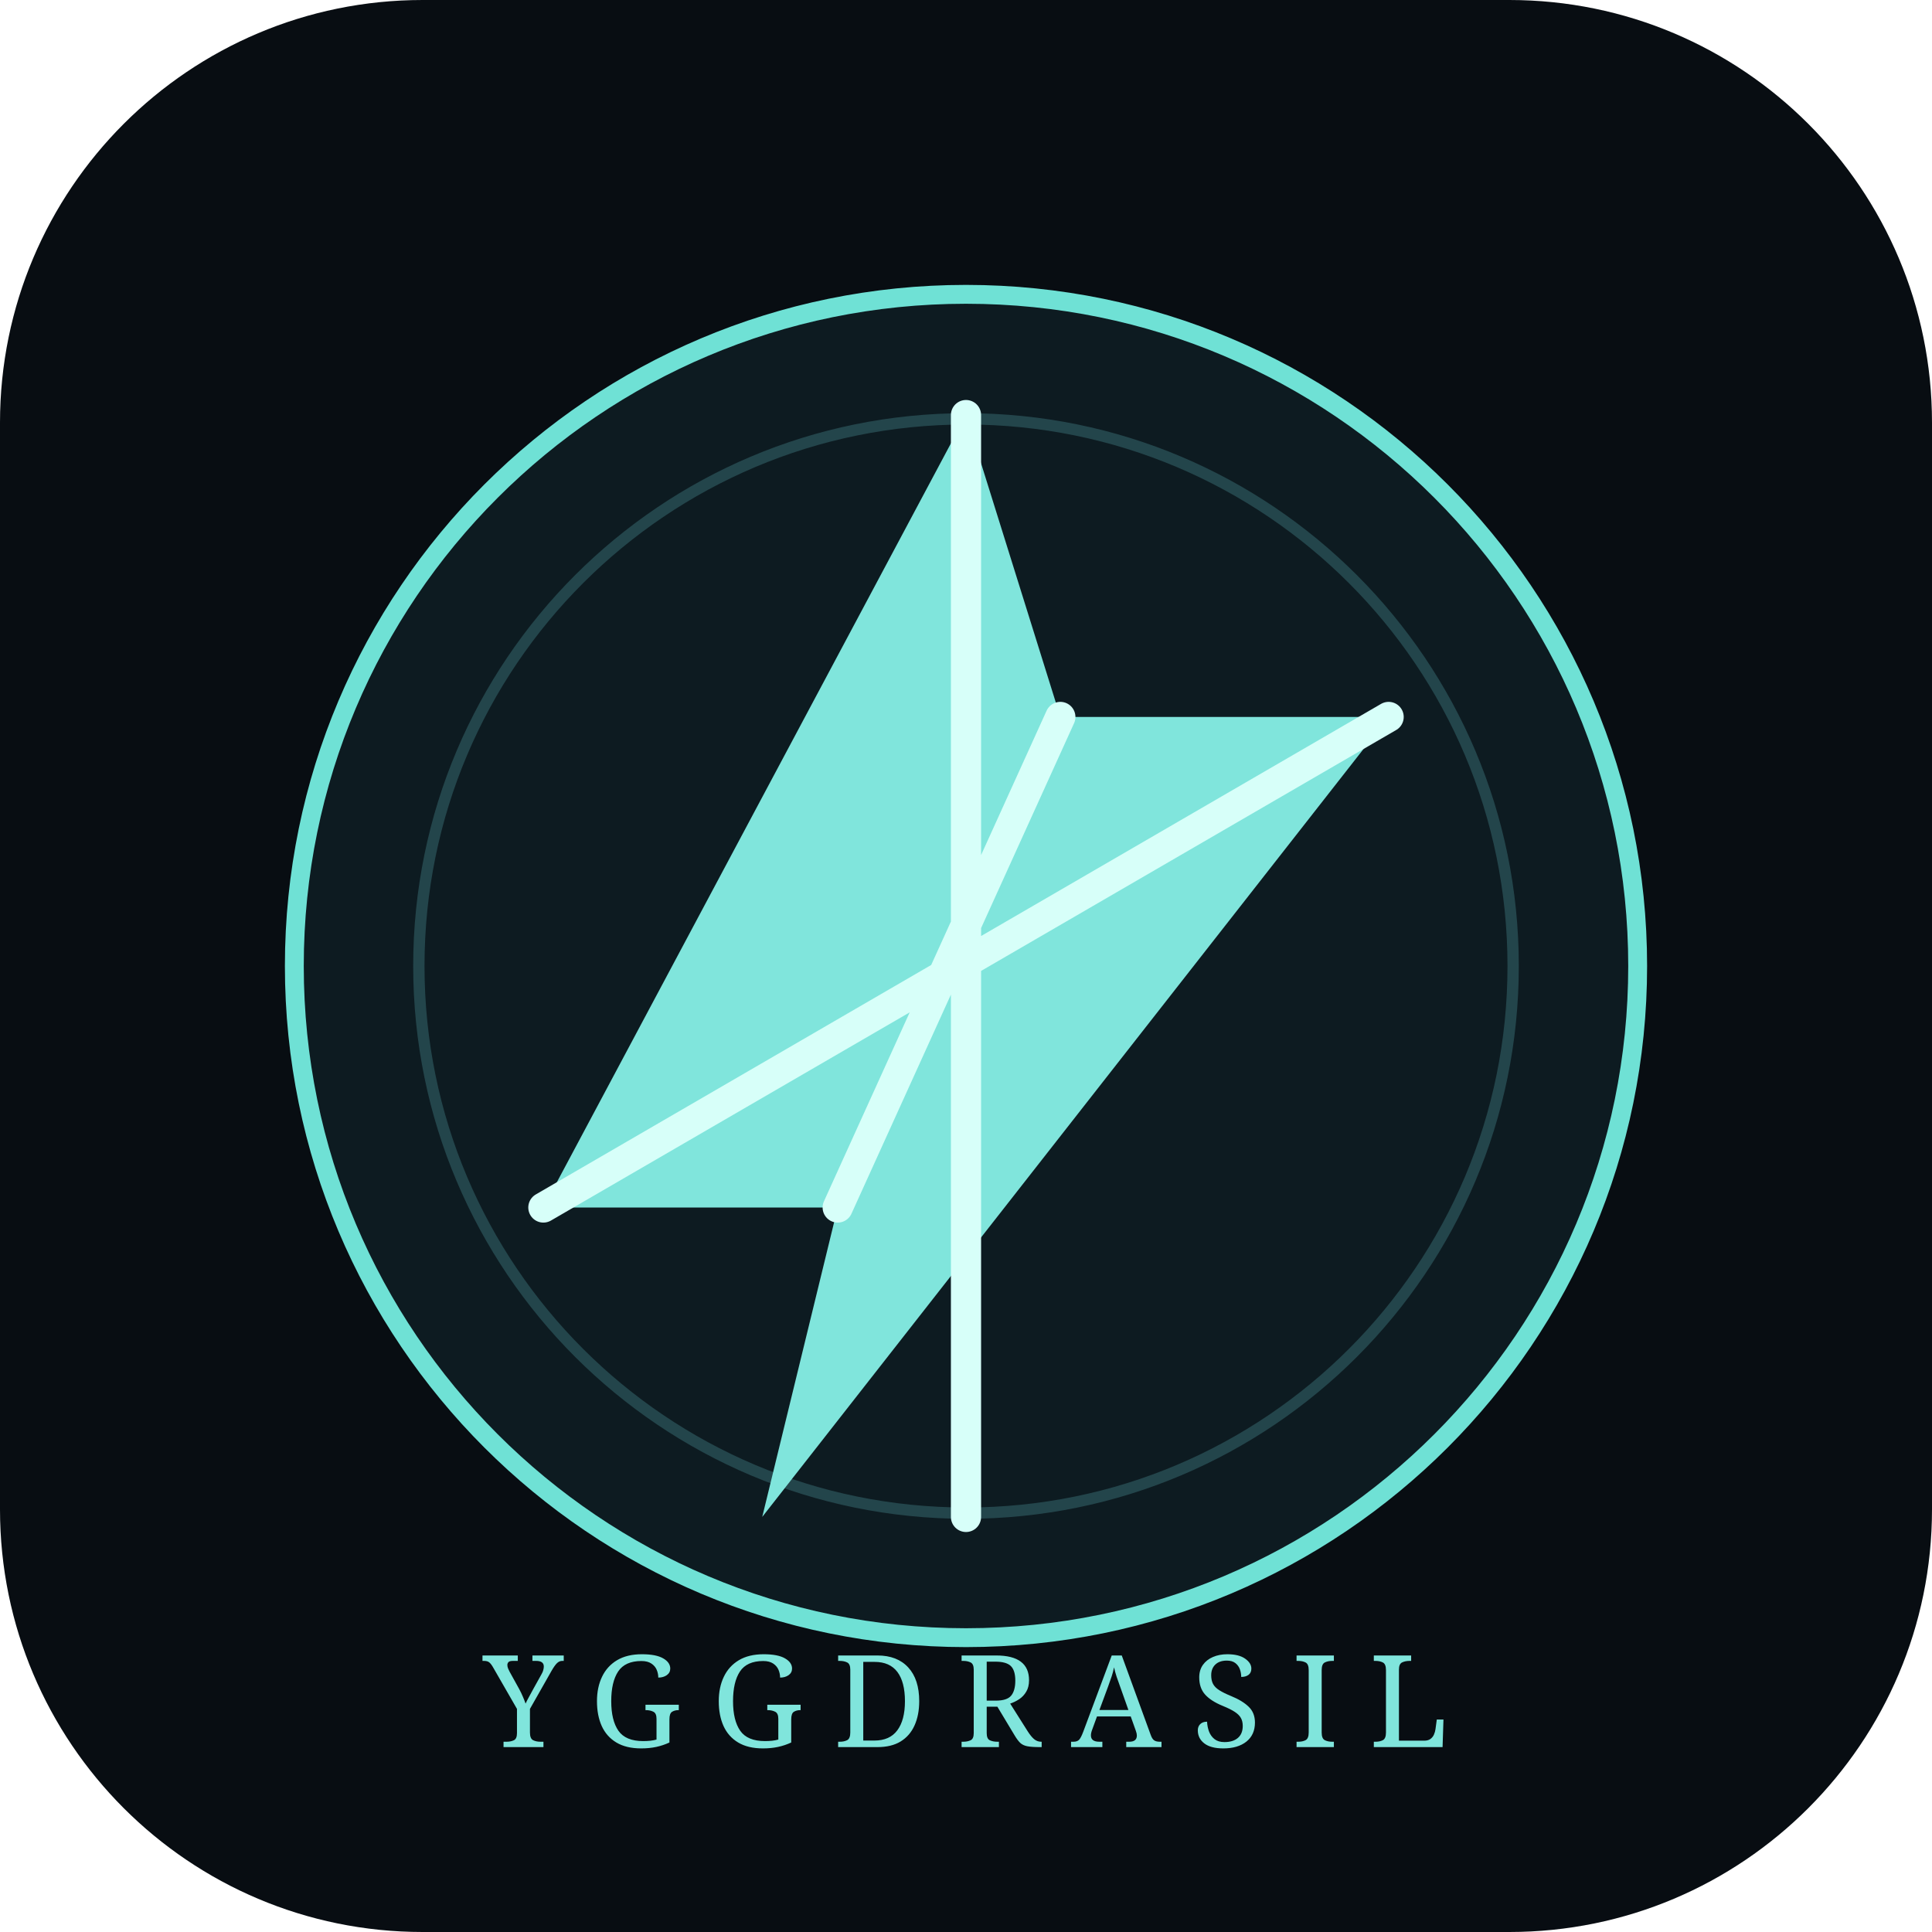
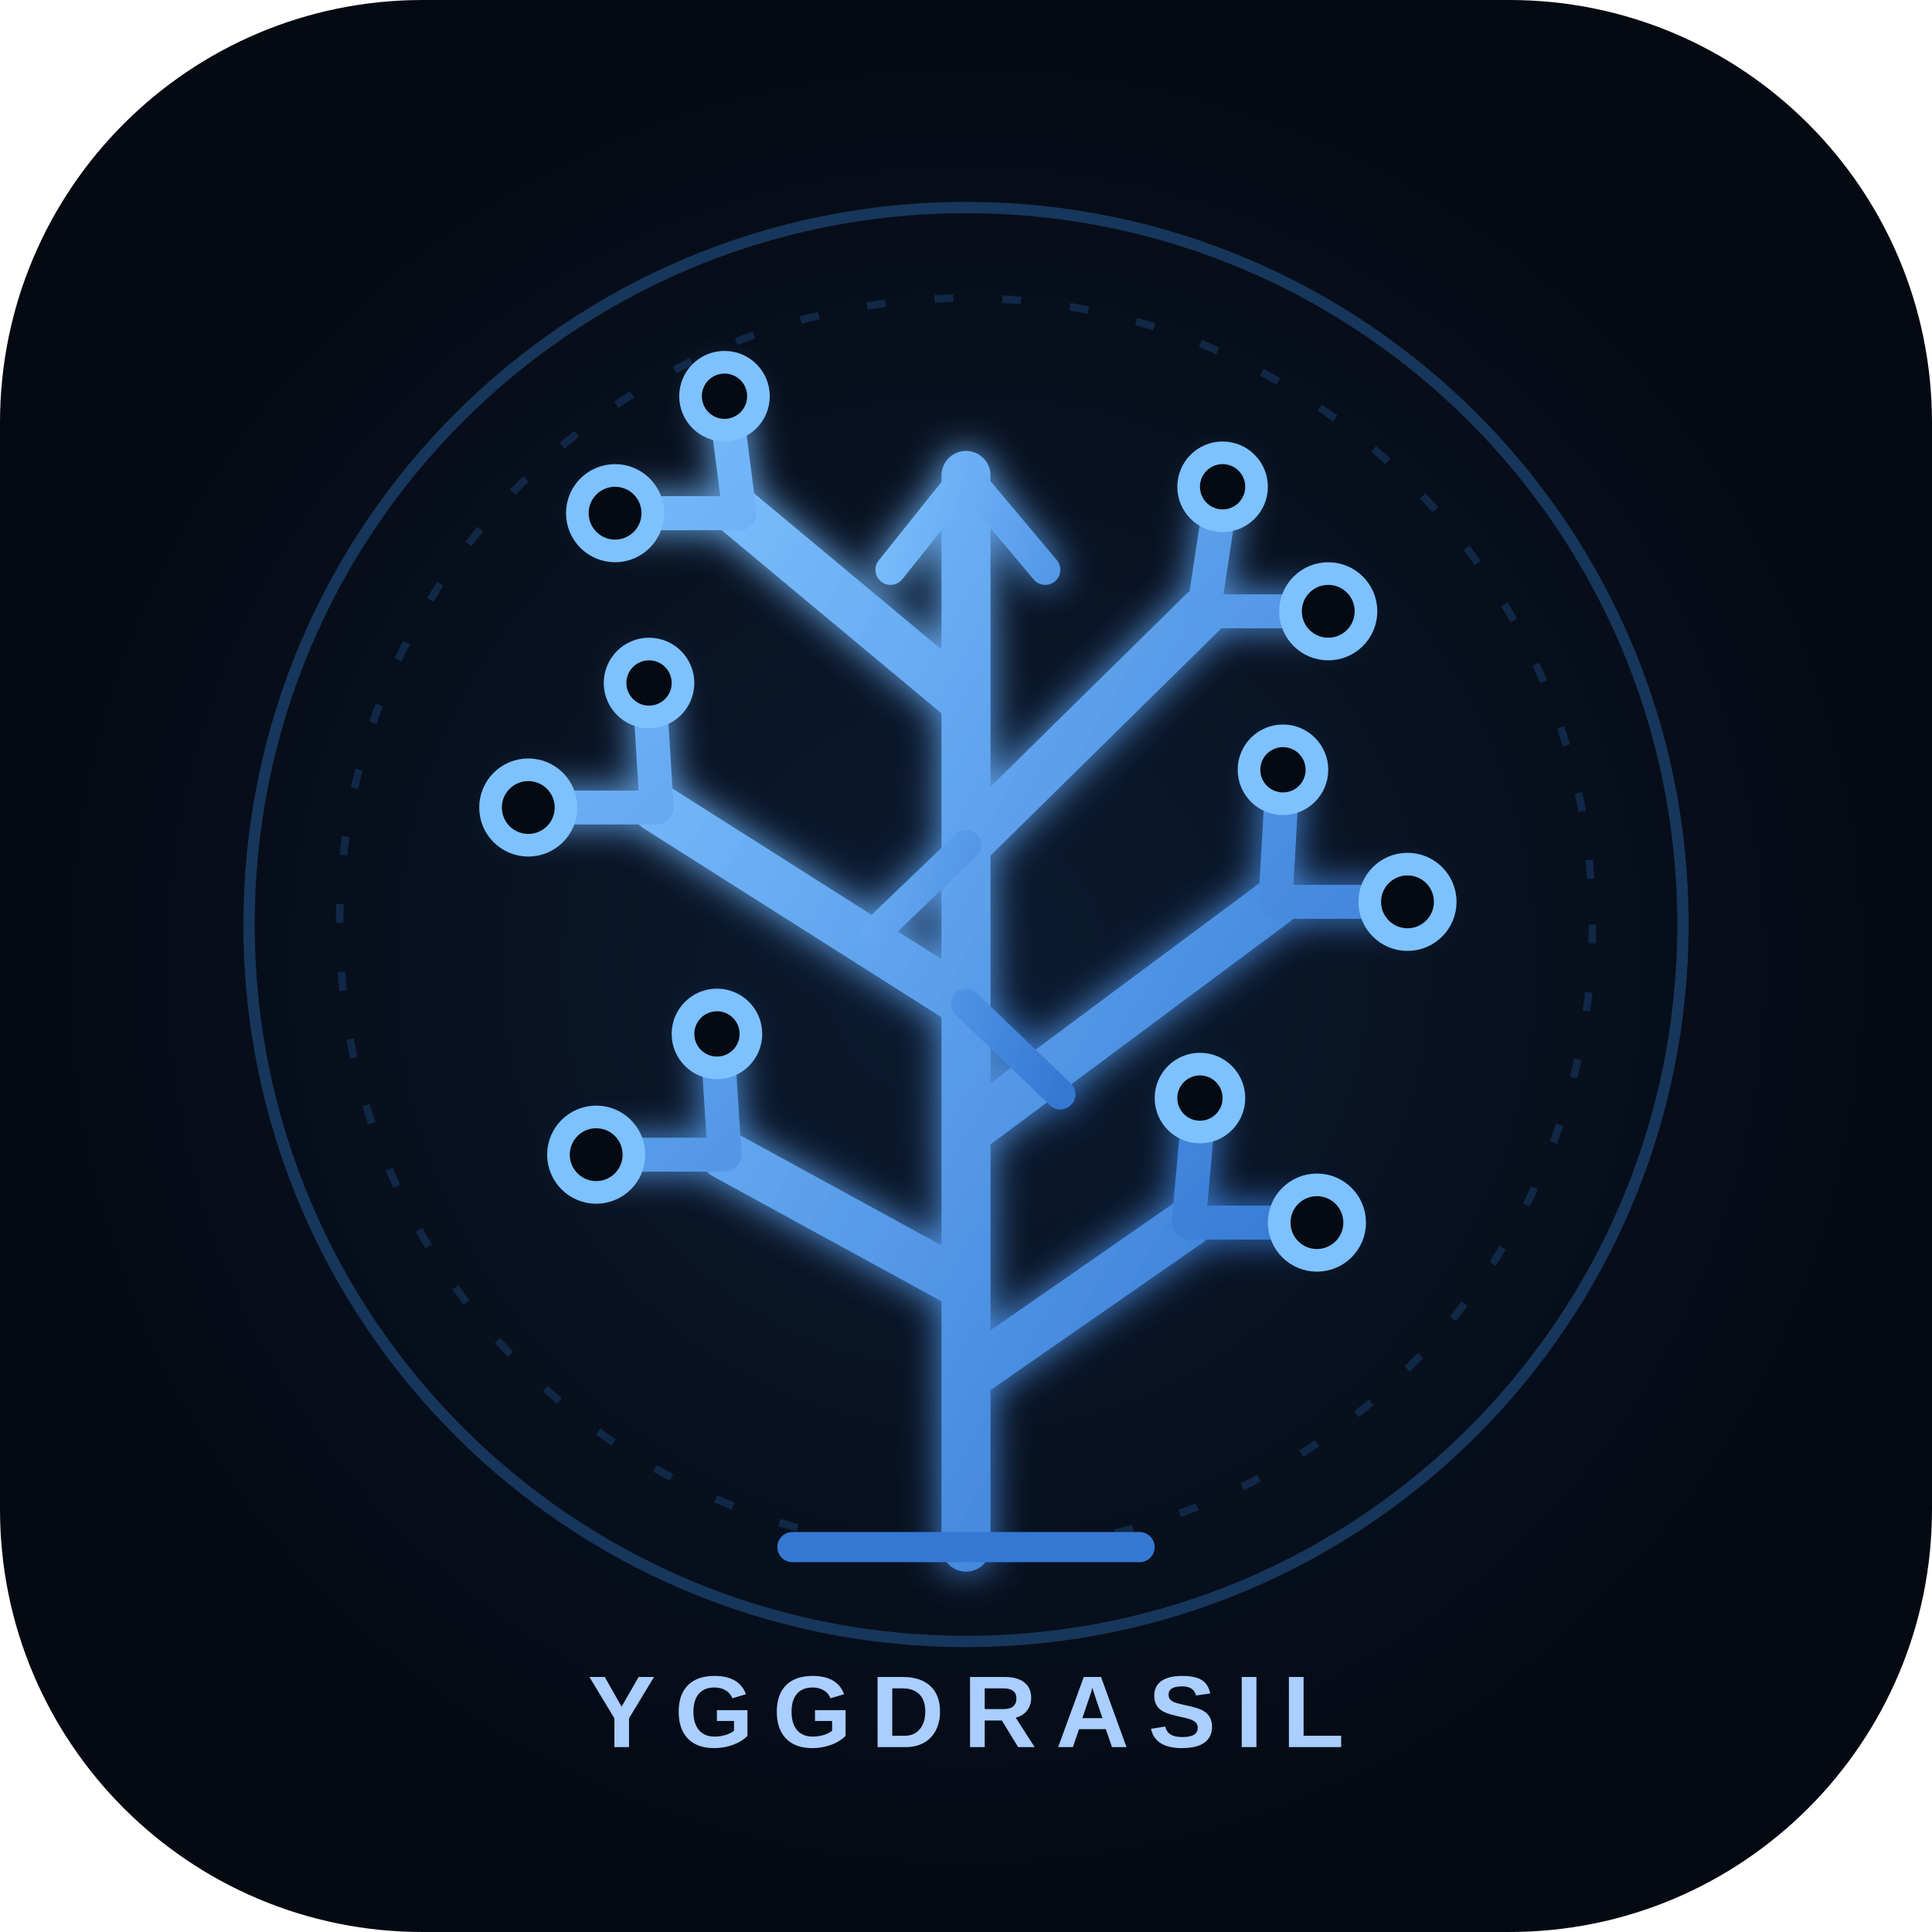
<svg xmlns="http://www.w3.org/2000/svg" viewBox="0 0 512 512">
-   <rect width="512" height="512" rx="112" fill="#080d12" />
-   <circle cx="256" cy="256" r="178" fill="#0d1b21" stroke="#6fe1d5" stroke-width="5" />
-   <circle cx="256" cy="256" r="145" fill="none" stroke="#23454b" stroke-width="3" />
-   <path d="M256 110 144 320h78l-20 82 166-212h-87l-25-80Z" fill="#80e5dc" />
-   <path d="M256 110v292M144 320l224-130M222 320l59-130" fill="none" stroke="#d7fff9" stroke-width="8" stroke-linecap="round" stroke-linejoin="round" />
-   <text x="256" y="463" text-anchor="middle" font-family="serif" font-size="34" letter-spacing="8" fill="#80e5dc">YGGDRASIL</text>
+   <defs>
+     <linearGradient id="b" x1="0" y1="0" x2="1" y2="1">
+       <stop stop-color="#7dc1ff" />
+       <stop offset="1" stop-color="#3478d4" />
+     </linearGradient>
+     <radialGradient id="bg">
+       <stop stop-color="#0c1b31" />
+       <stop offset="1" stop-color="#050912" />
+     </radialGradient>
+     <filter id="glow">
+       <feGaussianBlur stdDeviation="5" result="blur" />
+       <feMerge>
+         <feMergeNode in="blur" />
+         <feMergeNode in="SourceGraphic" />
+       </feMerge>
+     </filter>
+   </defs>
+   <rect width="512" height="512" rx="112" fill="url(#bg)" />
+   <circle cx="256" cy="245" r="190" fill="none" stroke="#17365b" stroke-width="3" />
+   <circle cx="256" cy="245" r="166" fill="none" stroke="#102846" stroke-width="2" stroke-dasharray="5 13" />
+   <g fill="none" stroke="url(#b)" stroke-linecap="round" stroke-linejoin="round" filter="url(#glow)">
+     <path d="M256 410V126 M256 186L196 136 M256 224L319 162 M256 266L174 214 M256 300L338 239 M256 341L192 306 M256 365L315 324" stroke-width="13" />
+     <path d="M196 136L163 136 M196 136L192 105 M319 162L352 162 M319 162L324 129 M174 214L140 214 M174 214L172 181 M338 239L373 239 M338 239L340 204 M192 306L158 306 M192 306L190 274 M315 324L349 324 M315 324L318 291" stroke-width="9" />
+     <path d="M256 126L236 151 M256 126L277 151 M256 224L232 247 M256 266L281 290" stroke-width="8" />
+   </g>
+   <g fill="#050912" stroke="#7dc1ff" stroke-width="6">
+     <circle cx="163" cy="136" r="10" />
+     <circle cx="192" cy="105" r="9" />
+     <circle cx="352" cy="162" r="10" />
+     <circle cx="324" cy="129" r="9" />
+     <circle cx="140" cy="214" r="10" />
+     <circle cx="172" cy="181" r="9" />
+     <circle cx="373" cy="239" r="10" />
+     <circle cx="340" cy="204" r="9" />
+     <circle cx="158" cy="306" r="10" />
+     <circle cx="190" cy="274" r="9" />
+     <circle cx="349" cy="324" r="10" />
+     <circle cx="318" cy="291" r="9" />
+   </g>
+   <path d="M210 410H302" stroke="#3478d4" stroke-width="8" stroke-linecap="round" />
+   <text x="256" y="463" text-anchor="middle" font-family="Arial,sans-serif" font-weight="700" font-size="27" letter-spacing="5" fill="#a9ceff">YGGDRASIL</text>
</svg>
